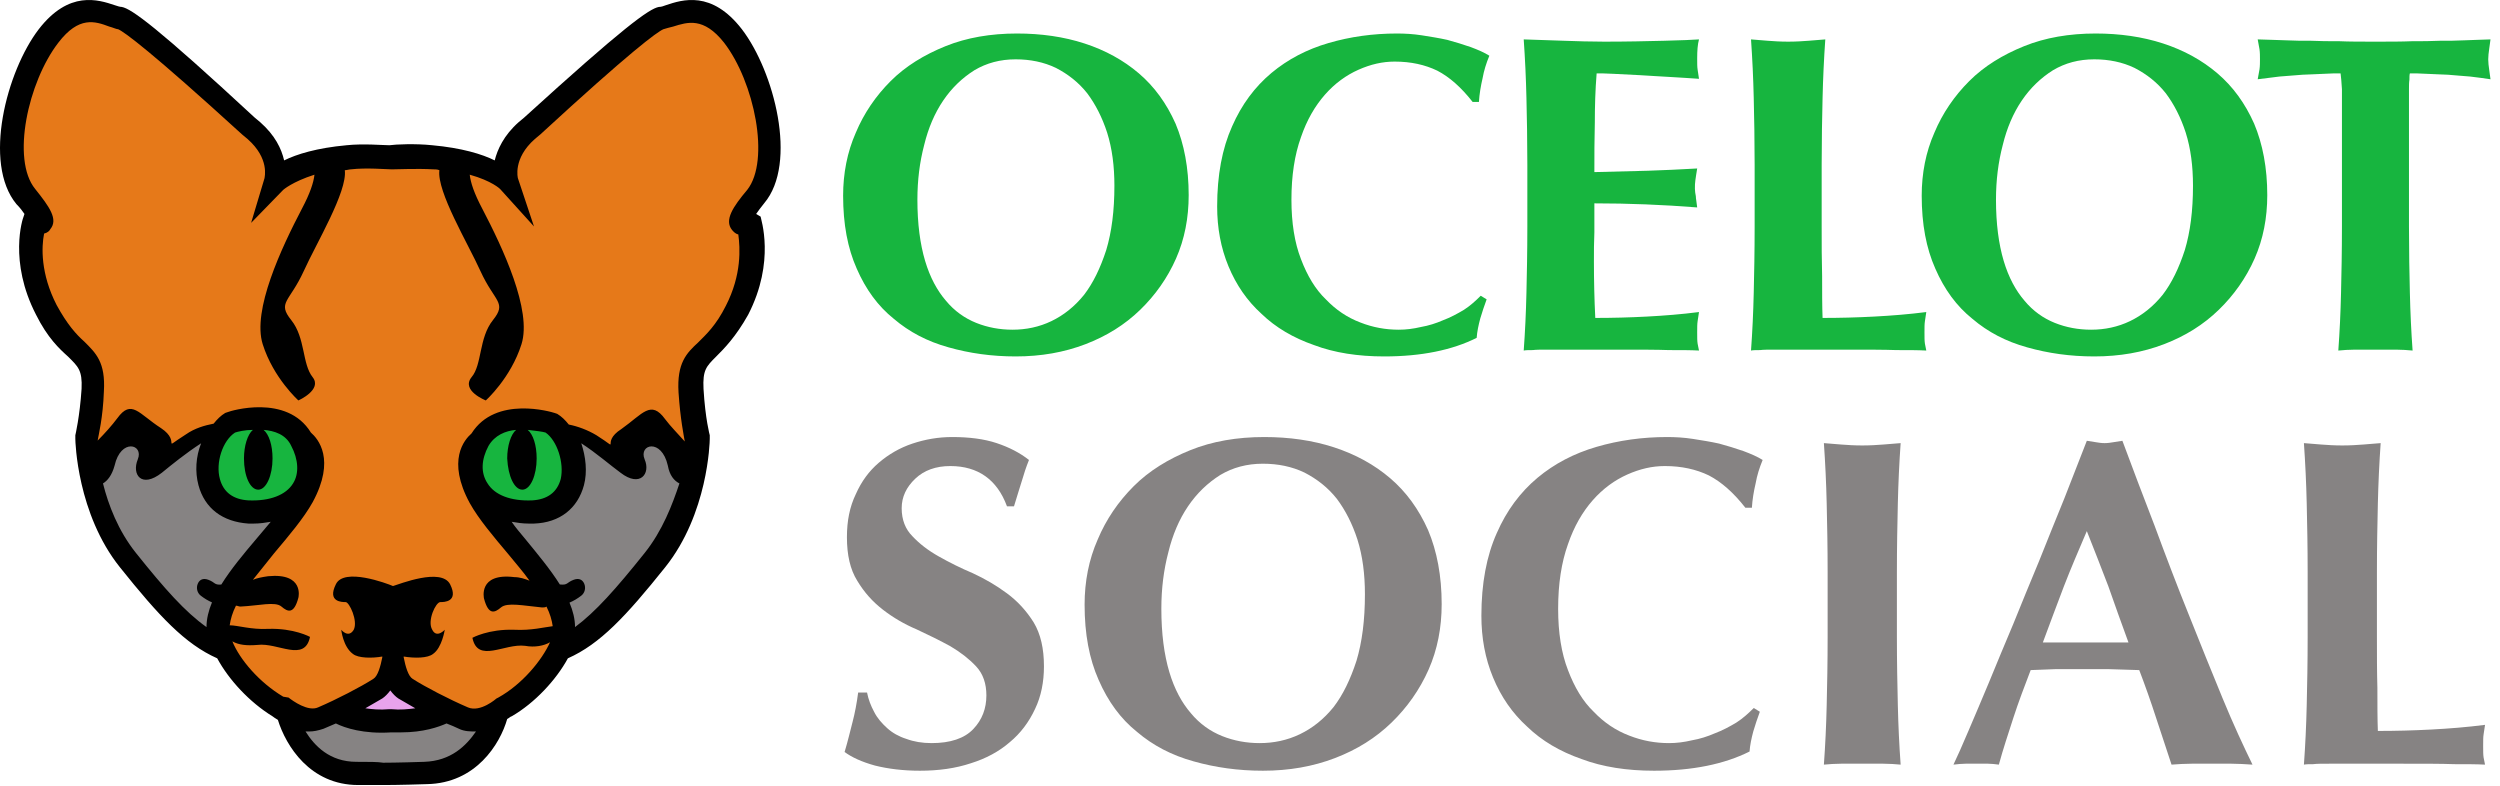
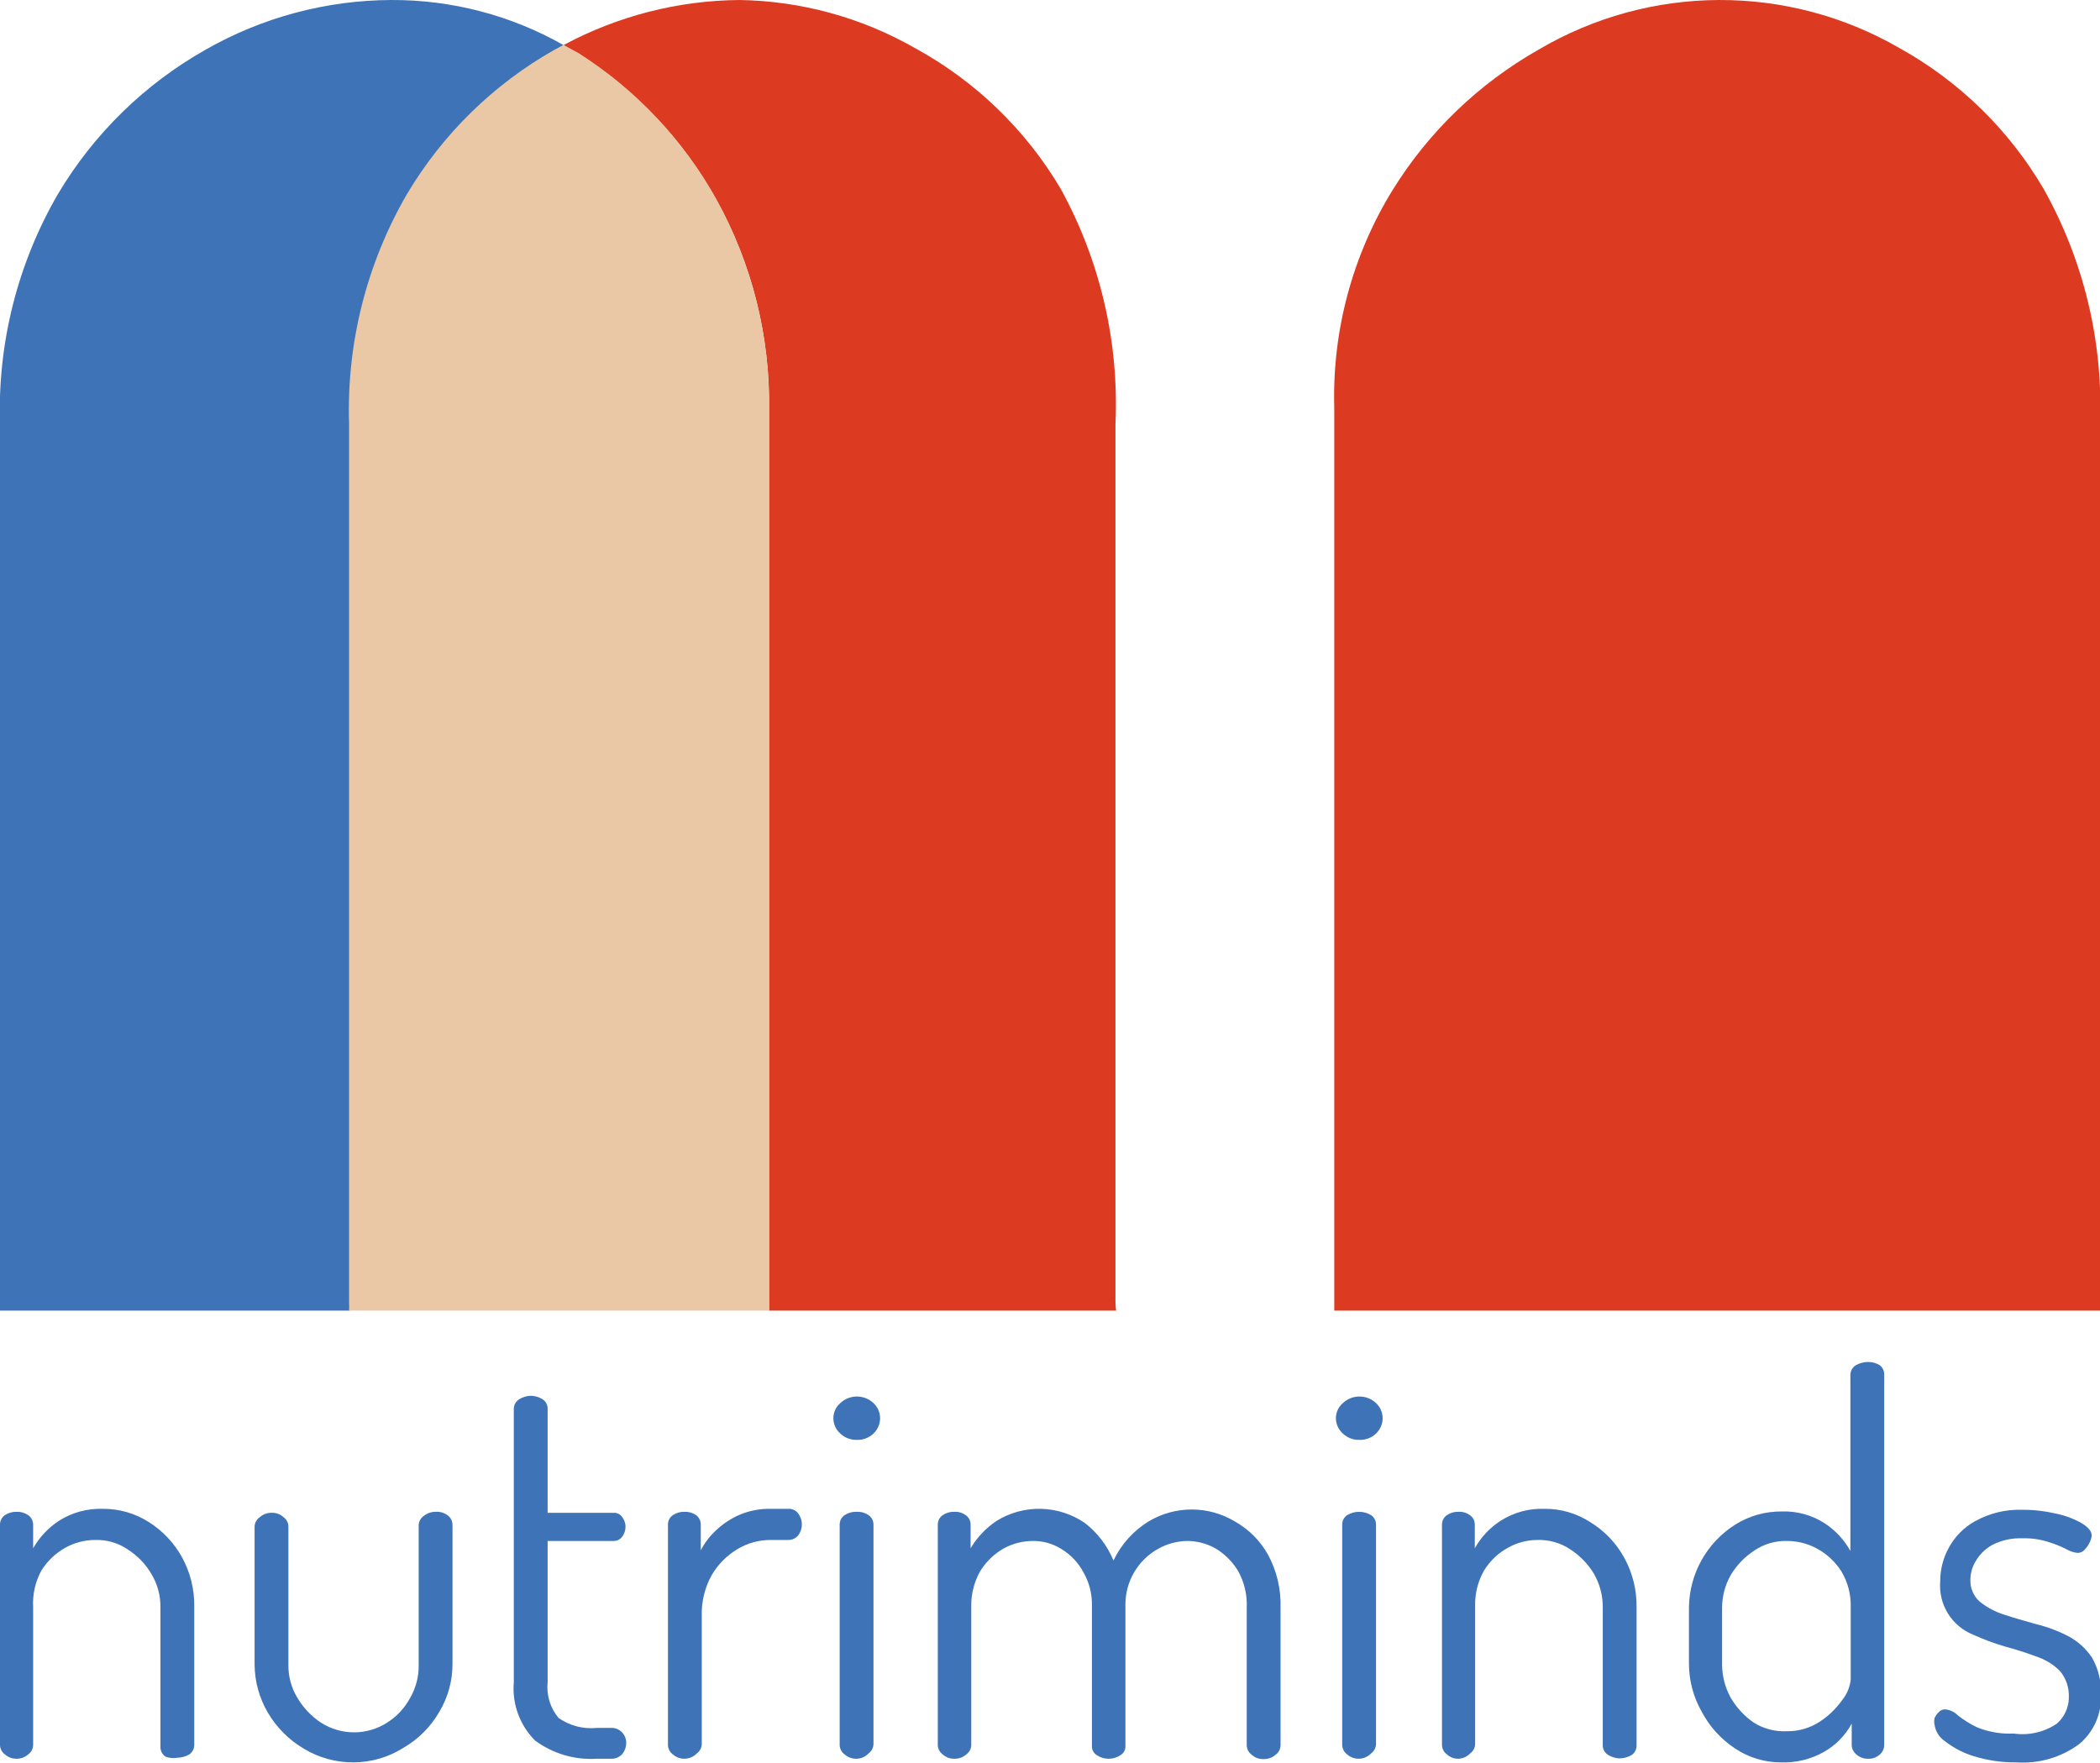
- <svg xmlns="http://www.w3.org/2000/svg" width="100%" height="100%" viewBox="0 0 828 260" version="1.1" xml:space="preserve" style="fill-rule:evenodd;clip-rule:evenodd;stroke-linejoin:round;stroke-miterlimit:2;">
-   <g transform="matrix(2.95533,0,0,2.95533,-18.4944,-17.8011)">
-     <path d="M50.078,80.683C50.078,83.106 55.132,85.274 56.169,85.541C57.205,85.809 56.888,86.99 59.656,86.414C62.423,85.837 65.412,83.181 68.261,79.517C71.11,75.853 69.025,73.224 66.9,70.435C64.775,67.646 60.169,64.412 59.656,58.155C59.252,53.234 63.3,53.047 64.996,52.876C66.693,52.705 69.497,54.85 70.654,54.602C71.76,54.366 76.418,58.834 76.929,57.234C76.642,55.298 77.838,54.264 79.448,54.2C81.057,54.136 81.623,56.773 82.356,58.155C83.259,59.861 83.998,58.66 84.146,57.229C84.538,53.415 83.26,49.493 83.911,46.972C84.277,45.555 85.282,45.386 86.792,43.731C90.77,39.372 90.818,32.915 89.923,29.827C90.954,28.574 92.317,28.571 92.521,21.538C92.726,14.505 87.451,8.531 86.038,7.721C84.624,6.91 80.605,7.633 79.555,8.51C78.506,9.387 66.486,19.391 64.996,21.1C63.507,22.81 62.752,23.616 63.556,27.206C60.728,24.559 56.073,22.692 50.078,23.64C44.083,22.692 39.427,24.559 36.6,27.206C37.403,23.616 36.649,22.81 35.159,21.1C33.669,19.391 21.65,9.387 20.6,8.51C19.551,7.633 15.532,6.91 14.118,7.721C12.704,8.531 7.43,14.505 7.634,21.538C7.838,28.571 9.201,28.574 10.233,29.827C9.337,32.915 9.385,39.372 13.363,43.731C14.874,45.386 15.878,45.555 16.245,46.972C16.896,49.493 15.617,53.415 16.01,57.229C16.157,58.66 16.896,59.861 17.8,58.155C18.532,56.773 19.099,54.136 20.708,54.2C22.317,54.264 23.514,55.298 23.227,57.234C23.737,58.834 28.396,54.366 29.502,54.602C30.659,54.85 33.462,52.705 35.159,52.876C36.856,53.047 40.904,53.234 40.5,58.155C39.987,64.412 35.381,67.646 33.256,70.435C31.13,73.224 29.046,75.853 31.894,79.517C34.743,83.181 37.732,85.837 40.5,86.414C43.268,86.99 42.951,85.809 43.987,85.541C45.023,85.274 50.078,83.106 50.078,80.683C50.078,78.259 50.078,78.259 50.078,80.683Z" style="fill:rgb(230,121,25);" />
-     <path d="M50,86.57C52.004,86.57 56.013,85.541 56.013,85.541C57.049,85.809 56.732,86.99 59.5,86.414C59.5,86.414 60.917,86.187 61.043,87.1C61.17,88.013 60.255,90.034 57.757,91.5C55.258,92.966 52.642,92.872 50,92.901C47.358,92.872 44.742,92.966 42.243,91.5C39.745,90.034 38.83,88.013 38.957,87.1C39.083,86.187 40.5,86.414 40.5,86.414C43.268,86.99 42.951,85.809 43.987,85.541C43.987,85.541 47.996,86.57 50,86.57Z" style="fill:rgb(134,131,131);" />
-     <path d="M43.987,85.541C45.023,85.274 50.078,83.106 50.078,80.683C50.078,78.259 50.078,78.259 50.078,80.683C50.078,83.106 55.132,85.274 56.169,85.541" style="fill:rgb(214,183,14);" />
-     <g transform="matrix(-1,0,0,1,100.127,0)">
-       <path d="M68.261,79.517C71.11,75.853 69.025,73.224 66.9,70.435C64.775,67.646 60.169,64.412 59.656,58.155C59.252,53.234 63.3,53.047 64.996,52.876C66.693,52.705 69.497,54.85 70.654,54.602C71.76,54.366 76.418,58.834 76.929,57.234C76.642,55.298 77.838,54.264 79.448,54.2C81.057,54.136 81.653,56.677 82.356,58.155C84.324,62.293 81.847,65.747 79.773,68.892C77.424,72.452 68.261,79.517 68.261,79.517Z" style="fill:rgb(134,131,131);" />
-     </g>
-     <path d="M68.261,79.517C71.11,75.853 69.025,73.224 66.9,70.435C64.775,67.646 60.169,64.412 59.656,58.155C59.252,53.234 63.3,53.047 64.996,52.876C66.693,52.705 69.497,54.85 70.654,54.602C71.76,54.366 76.418,58.834 76.929,57.234C76.642,55.298 77.838,54.264 79.448,54.2C81.057,54.136 81.653,56.677 82.356,58.155C84.324,62.293 81.847,65.747 79.773,68.892C77.424,72.452 68.261,79.517 68.261,79.517Z" style="fill:rgb(134,131,131);" />
-     <path d="M43.987,85.541C45.023,85.274 50.078,83.106 50.078,80.683C50.078,78.259 50.078,78.259 50.078,80.683C50.078,83.106 55.132,85.274 56.169,85.541C56.169,85.541 52.03,86.57 50,86.57C47.996,86.57 43.987,85.541 43.987,85.541Z" style="fill:rgb(232,163,236);" />
-     <g>
-       <g transform="matrix(-1,0,0,1,100.127,0)">
-         <path d="M60.195,60.954C59.927,60.092 59.738,59.163 59.656,58.155C59.252,53.234 63.3,53.047 64.996,52.876C66.693,52.705 69.497,54.85 70.654,54.602C70.654,54.602 69.967,56.613 70.404,58.155C70.842,59.696 70.041,63.351 65.402,63.351C60.762,63.351 60.195,60.954 60.195,60.954Z" style="fill:rgb(23,181,63);" />
-       </g>
-       <path d="M60.195,60.954C59.927,60.092 59.738,59.163 59.656,58.155C59.252,53.234 63.3,53.047 64.996,52.876C66.693,52.705 69.497,54.85 70.654,54.602C70.654,54.602 69.967,56.613 70.404,58.155C70.842,59.696 70.041,63.351 65.402,63.351C60.762,63.351 60.195,60.954 60.195,60.954Z" style="fill:rgb(23,181,63);" />
-     </g>
-   </g>
-   <g transform="matrix(2.95533,0,0,2.95533,-92.3776,-41.0148)">
-     <path d="M114.4,17.155C111,12.755 107.7,13.855 105.9,14.455C105.6,14.555 105.4,14.655 105.1,14.655C104,14.855 101.1,16.955 90,27.055L89.4,27.555C87.7,29.055 87,30.655 86.7,31.855C85.3,31.155 83,30.455 79.7,30.155C77.8,29.955 75.6,30.055 74.9,30.155C74.2,30.155 72,29.955 70.1,30.155C66.8,30.455 64.5,31.155 63.1,31.855C62.8,30.555 62.1,29.055 60.4,27.555L59.8,27.055C48.9,16.955 46,14.855 44.9,14.655C44.7,14.655 44.4,14.555 44.1,14.455C42.3,13.855 39,12.755 35.6,17.155C32,21.855 29.3,32.155 33.1,36.755C33.5,37.155 33.8,37.555 34,37.855L33.9,38.155C33.8,38.355 32.2,43.155 35.3,49.155C36.6,51.755 37.9,52.955 38.9,53.855C40,54.955 40.5,55.355 40.4,57.455C40.2,60.555 39.7,62.655 39.7,62.655L39.7,63.055C39.7,63.355 39.9,71.455 44.7,77.455C49.1,82.955 52,86.055 55.6,87.655C56.9,90.055 59.2,92.555 61.8,94.155C61.9,94.255 62.1,94.355 62.4,94.555C63.3,97.455 66,101.855 71.4,101.855L74.4,101.855C74.4,101.855 76.1,101.855 79.1,101.755C84.6,101.655 87.3,97.255 88.1,94.455C88.3,94.355 88.5,94.155 88.6,94.155C91.2,92.655 93.6,90.055 94.9,87.655C98.5,86.055 101.4,82.955 105.8,77.455C110.6,71.455 110.8,63.455 110.8,63.055L110.8,62.655C110.8,62.655 110.3,60.855 110.1,57.455C110,55.355 110.4,54.955 111.5,53.855C112.4,52.955 113.7,51.655 115.1,49.155C118.2,43.155 116.5,38.355 116.5,38.155L116,37.855C116.2,37.555 116.5,37.155 116.9,36.655C120.7,32.155 118,21.855 114.4,17.155ZM78.8,99.255C75.9,99.355 74.2,99.355 74.2,99.355C73.6,99.255 72.6,99.255 71.2,99.255C68.2,99.255 66.5,97.455 65.5,95.855L65.9,95.855C66.4,95.855 66.9,95.755 67.5,95.555C68,95.355 68.4,95.155 68.9,94.955C69.9,95.455 72,96.155 75.1,95.955L76.2,95.955C78.7,95.955 80.4,95.355 81.3,94.955C81.8,95.155 82.3,95.355 82.7,95.555C83.3,95.855 84,95.855 84.6,95.855C83.5,97.455 81.8,99.155 78.8,99.255ZM75,91.255C75.3,91.655 75.6,91.955 75.9,92.155C76.4,92.455 77.1,92.855 77.8,93.255C77,93.355 76.1,93.455 75.1,93.355L74.9,93.355C73.8,93.455 72.9,93.355 72.2,93.255C72.9,92.855 73.6,92.455 74.1,92.155C74.4,91.955 74.7,91.655 75,91.255ZM115,35.155C113.4,37.055 112.4,38.555 113.3,39.655C113.4,39.755 113.6,40.055 114,40.155C114.2,41.655 114.4,44.655 112.6,48.155C111.5,50.355 110.4,51.355 109.5,52.255C108.2,53.455 107.1,54.555 107.3,57.855C107.5,60.855 107.9,62.755 108,63.355C107.2,62.455 106.4,61.655 105.8,60.855C104.2,58.655 103.3,60.255 100.9,61.955C98.4,63.555 101.1,64.555 98.1,62.655C97.1,62.055 96,61.655 95,61.455C94.6,60.955 94.2,60.555 93.7,60.255L93.4,60.155C93.1,60.055 86.8,58.155 84.1,62.455C83.3,63.155 81.3,65.455 83.9,70.255C84.9,72.055 86.6,74.055 88.2,75.955C89,76.955 89.9,77.955 90.6,78.955C90.1,78.755 89.5,78.555 88.9,78.555C84.8,78.055 85.5,80.955 85.5,80.955C86,82.855 86.7,82.555 87.4,81.955C88.1,81.355 89.9,81.755 92,81.955C92.2,81.955 92.4,81.955 92.5,81.855C92.9,82.655 93.1,83.355 93.2,84.055C92.3,84.155 90.8,84.555 88.9,84.455C86,84.355 84.2,85.355 84.2,85.355C84.8,88.255 87.8,85.955 90.1,86.255C91.2,86.455 92.2,86.255 92.9,85.855C92,87.855 89.8,90.555 87.1,92.055L86.9,92.155C86.9,92.155 85.1,93.755 83.7,93.155C81.6,92.255 78.9,90.855 77.5,89.955C77,89.655 76.7,88.555 76.5,87.555L76.5,87.455C77.7,87.655 79.2,87.655 79.8,87.155C80.8,86.455 81.1,84.455 81.1,84.455C81.1,84.455 80.2,85.455 79.7,84.455C79.1,83.455 80.1,81.355 80.6,81.355C81,81.355 82.7,81.355 81.7,79.355C80.7,77.455 76,79.355 75.3,79.555C74.6,79.255 69.8,77.455 68.9,79.355C67.9,81.355 69.6,81.355 70,81.355C70.4,81.355 71.4,83.455 70.9,84.455C70.3,85.455 69.5,84.455 69.5,84.455C69.5,84.455 69.7,86.355 70.8,87.155C71.4,87.655 73,87.655 74.1,87.455L74.1,87.555C73.9,88.555 73.6,89.655 73.1,89.955C71.7,90.855 69,92.255 66.9,93.155C65.8,93.655 64.1,92.455 63.6,92.055L63,91.955C60.3,90.355 58.1,87.755 57.3,85.755C58,86.155 58.9,86.255 60.1,86.155C62.4,85.855 65.4,88.155 66,85.255C66,85.255 64.2,84.255 61.3,84.355C59.4,84.455 57.9,83.955 57,83.955C57.1,83.255 57.3,82.555 57.7,81.755C57.9,81.755 58,81.855 58.2,81.855C60.3,81.755 62.1,81.255 62.8,81.855C63.5,82.455 64.2,82.755 64.7,80.855C64.7,80.855 65.4,78.055 61.3,78.455C60.6,78.555 60.1,78.655 59.6,78.855C60.4,77.855 61.2,76.855 62,75.855C63.6,73.955 65.3,71.955 66.3,70.155C68.9,65.355 66.9,63.055 66.1,62.355C63.4,57.955 57,59.955 56.8,60.055L56.5,60.155C56,60.455 55.6,60.855 55.2,61.355C54.2,61.555 53.1,61.855 52.1,62.555C49.1,64.455 51.7,63.455 49.3,61.855C46.8,60.255 46,58.555 44.4,60.755C43.8,61.555 43,62.455 42.2,63.255C42.3,62.655 42.8,60.655 42.9,57.755C43.1,54.455 42,53.455 40.7,52.155C39.8,51.355 38.8,50.255 37.6,48.055C35.8,44.555 35.9,41.555 36.2,40.055C36.6,39.955 36.8,39.755 36.9,39.555C37.8,38.455 36.8,37.055 35.2,35.055C32.5,31.755 34.4,23.055 37.8,18.655C40.1,15.655 41.9,16.255 43.5,16.855C43.9,16.955 44.3,17.155 44.5,17.155C45.2,17.455 48.2,19.655 58.4,28.955L59,29.455C61.5,31.655 60.9,33.755 60.9,33.855L59.4,38.855L63,35.155C63,35.155 64,34.255 66.5,33.455C66.4,34.355 66,35.555 65.1,37.255C62.8,41.655 59.5,48.655 60.7,52.455C61.9,56.255 64.7,58.755 64.7,58.755C64.7,58.755 67.4,57.555 66.3,56.155C65.1,54.655 65.5,51.755 63.9,49.755C62.3,47.755 63.7,47.755 65.3,44.255C66.7,41.155 70.2,35.355 69.9,32.955C70.1,32.955 70.4,32.855 70.6,32.855C72.3,32.655 74.6,32.855 75.1,32.855L75.3,32.855C75.8,32.855 78,32.755 79.8,32.855C80,32.855 80.3,32.855 80.5,32.955C80.2,35.355 83.7,41.155 85.1,44.255C86.7,47.755 88.1,47.755 86.5,49.755C84.9,51.755 85.3,54.755 84.1,56.155C82.9,57.655 85.7,58.755 85.7,58.755C85.7,58.755 88.5,56.255 89.7,52.455C90.9,48.655 87.6,41.655 85.3,37.255C84.4,35.555 84,34.355 83.9,33.455C86.4,34.155 87.3,35.055 87.3,35.055L91.1,39.255L89.3,33.855C89.3,33.855 88.7,31.655 91.2,29.455L91.8,28.955C101.9,19.655 104.9,17.455 105.6,17.155C105.9,17.055 106.3,16.955 106.7,16.855C108.3,16.355 110.1,15.755 112.4,18.655C115.8,23.055 117.6,31.855 115,35.155ZM56.06,79.387C55.244,79.454 55.398,79.149 54.605,78.853C54.046,78.644 53.628,78.813 53.425,79.29C53.232,79.741 53.334,80.31 53.76,80.637C54.172,80.954 54.58,81.199 55.014,81.387C54.626,82.321 54.4,83.246 54.4,84.155C52,82.455 49.7,79.855 46.5,75.855C44.5,73.355 43.4,70.455 42.8,68.055C43.3,67.755 43.8,67.155 44.1,66.055C44.8,62.955 47.4,63.655 46.7,65.355C46,67.055 47.1,68.655 49.4,66.855C50.5,65.955 52.1,64.655 53.8,63.555C53.2,65.055 53.1,66.755 53.5,68.255C54.2,70.855 56.2,72.355 59.1,72.555L59.7,72.555C60.4,72.555 61,72.455 61.6,72.355C61.1,72.955 60.6,73.555 60,74.255C58.559,75.953 57.119,77.677 56.06,79.387ZM95.08,81.413C95.537,81.222 95.964,80.969 96.396,80.637C96.822,80.31 96.923,79.741 96.731,79.29C96.527,78.813 96.11,78.644 95.55,78.853C94.727,79.161 94.925,79.477 93.998,79.378C92.926,77.671 91.487,75.95 90.1,74.255C89.6,73.655 89,72.955 88.6,72.355C89.2,72.455 89.8,72.555 90.5,72.555L91.1,72.555C94,72.455 96,70.855 96.7,68.255C97.1,66.755 96.9,65.055 96.4,63.555C98.1,64.655 99.7,66.055 100.8,66.855C103,68.555 104.2,66.955 103.5,65.355C102.8,63.655 105.4,62.955 106.1,66.055C106.3,67.155 106.8,67.755 107.4,68.055C106.6,70.455 105.5,73.355 103.5,75.855C100.3,79.855 98,82.455 95.7,84.155C95.7,83.254 95.47,82.338 95.08,81.413ZM89.8,68.755C90.7,68.755 91.4,67.155 91.4,65.255C91.4,63.755 91,62.555 90.4,62.055C91.3,62.155 92.1,62.255 92.4,62.355C93.7,63.255 94.5,65.755 94.1,67.555C93.7,69.055 92.6,69.855 90.9,69.955C88.5,70.055 86.7,69.355 85.9,68.055C85.1,66.855 85.2,65.355 86,63.855C86.7,62.655 87.9,62.155 89.1,62.055C88.5,62.555 88.1,63.855 88.1,65.255C88.2,67.255 88.9,68.755 89.8,68.755ZM60.2,68.755C61.1,68.755 61.8,67.155 61.8,65.255C61.8,63.755 61.4,62.555 60.8,62.055C62,62.155 63.3,62.555 63.9,63.855C64.7,65.355 64.8,66.955 64.1,68.055C63.3,69.355 61.5,70.055 59.1,69.955C57.4,69.855 56.3,69.055 55.9,67.555C55.4,65.755 56.2,63.255 57.6,62.355C57.9,62.255 58.7,62.055 59.6,62.055C59,62.555 58.6,63.855 58.6,65.255C58.6,67.255 59.3,68.755 60.2,68.755Z" style="fill-rule:nonzero;" />
-   </g>
-   <g transform="matrix(2.02739,-9.13054e-18,-3.88347e-18,2.06058,125.785,-110.531)">
-     <g transform="matrix(76.453,0,0,75.2214,73.1023,176.391)">
-       <path d="M0.384,-0.55C0.363,-0.607 0.322,-0.636 0.263,-0.636C0.232,-0.636 0.207,-0.627 0.188,-0.609C0.169,-0.591 0.159,-0.57 0.159,-0.546C0.159,-0.521 0.167,-0.501 0.182,-0.486C0.197,-0.47 0.215,-0.456 0.238,-0.443C0.261,-0.43 0.285,-0.418 0.311,-0.407C0.337,-0.395 0.361,-0.381 0.384,-0.364C0.407,-0.347 0.426,-0.326 0.441,-0.302C0.456,-0.277 0.463,-0.246 0.463,-0.208C0.463,-0.175 0.457,-0.144 0.444,-0.117C0.431,-0.089 0.413,-0.065 0.39,-0.046C0.367,-0.026 0.339,-0.011 0.307,-0.001C0.274,0.01 0.238,0.015 0.198,0.015C0.162,0.015 0.13,0.011 0.102,0.004C0.073,-0.004 0.052,-0.014 0.037,-0.025C0.044,-0.048 0.049,-0.07 0.054,-0.089C0.059,-0.108 0.063,-0.129 0.066,-0.152L0.085,-0.152C0.088,-0.137 0.093,-0.124 0.1,-0.111C0.107,-0.097 0.117,-0.086 0.128,-0.076C0.139,-0.066 0.153,-0.058 0.169,-0.053C0.185,-0.047 0.203,-0.044 0.223,-0.044C0.263,-0.044 0.293,-0.054 0.312,-0.074C0.331,-0.094 0.34,-0.118 0.34,-0.146C0.34,-0.171 0.333,-0.192 0.318,-0.208C0.303,-0.224 0.285,-0.238 0.263,-0.251C0.241,-0.263 0.217,-0.275 0.191,-0.287C0.165,-0.298 0.141,-0.312 0.119,-0.329C0.097,-0.346 0.079,-0.366 0.064,-0.391C0.049,-0.415 0.042,-0.446 0.042,-0.484C0.042,-0.519 0.048,-0.549 0.061,-0.576C0.073,-0.603 0.089,-0.625 0.11,-0.643C0.131,-0.661 0.155,-0.675 0.182,-0.684C0.209,-0.693 0.237,-0.698 0.267,-0.698C0.303,-0.698 0.335,-0.694 0.362,-0.685C0.389,-0.676 0.412,-0.664 0.431,-0.649C0.425,-0.634 0.42,-0.619 0.416,-0.605C0.411,-0.59 0.406,-0.572 0.399,-0.55L0.384,-0.55Z" style="fill:rgb(134,131,131);fill-rule:nonzero;" />
-     </g>
-     <g transform="matrix(76.453,0,0,75.2214,112.464,176.391)">
-       <path d="M0.634,-0.362C0.634,-0.405 0.629,-0.444 0.618,-0.479C0.607,-0.513 0.592,-0.542 0.574,-0.566C0.555,-0.59 0.532,-0.608 0.505,-0.622C0.478,-0.635 0.448,-0.641 0.416,-0.641C0.382,-0.641 0.352,-0.633 0.325,-0.617C0.298,-0.6 0.275,-0.578 0.256,-0.55C0.237,-0.522 0.223,-0.489 0.214,-0.452C0.204,-0.414 0.199,-0.374 0.199,-0.331C0.199,-0.278 0.205,-0.233 0.216,-0.196C0.227,-0.159 0.243,-0.13 0.262,-0.108C0.281,-0.085 0.304,-0.069 0.329,-0.059C0.354,-0.049 0.381,-0.044 0.409,-0.044C0.439,-0.044 0.468,-0.05 0.495,-0.063C0.522,-0.076 0.546,-0.095 0.567,-0.121C0.587,-0.147 0.603,-0.18 0.616,-0.22C0.628,-0.26 0.634,-0.307 0.634,-0.362ZM0.035,-0.34C0.035,-0.389 0.044,-0.436 0.063,-0.479C0.081,-0.522 0.107,-0.56 0.14,-0.593C0.173,-0.626 0.214,-0.651 0.261,-0.67C0.308,-0.689 0.361,-0.698 0.419,-0.698C0.472,-0.698 0.522,-0.691 0.568,-0.676C0.614,-0.661 0.654,-0.639 0.688,-0.61C0.722,-0.581 0.749,-0.544 0.769,-0.499C0.788,-0.454 0.798,-0.401 0.798,-0.341C0.798,-0.291 0.789,-0.244 0.77,-0.201C0.751,-0.158 0.724,-0.12 0.691,-0.088C0.657,-0.055 0.617,-0.03 0.57,-0.012C0.523,0.006 0.472,0.015 0.416,0.015C0.363,0.015 0.314,0.008 0.268,-0.005C0.221,-0.018 0.181,-0.039 0.147,-0.068C0.112,-0.096 0.085,-0.133 0.065,-0.179C0.045,-0.224 0.035,-0.277 0.035,-0.34Z" style="fill:rgb(134,131,131);fill-rule:nonzero;" />
-     </g>
-     <g transform="matrix(76.453,0,0,75.2214,177.285,176.391)">
-       <path d="M0.63,-0.111C0.625,-0.097 0.62,-0.083 0.616,-0.069C0.612,-0.054 0.609,-0.04 0.608,-0.026C0.554,0.001 0.486,0.015 0.404,0.015C0.346,0.015 0.294,0.007 0.249,-0.01C0.203,-0.026 0.164,-0.049 0.133,-0.079C0.101,-0.108 0.077,-0.143 0.06,-0.184C0.043,-0.225 0.035,-0.269 0.035,-0.316C0.035,-0.385 0.046,-0.444 0.068,-0.493C0.089,-0.541 0.118,-0.58 0.155,-0.611C0.191,-0.641 0.233,-0.663 0.281,-0.677C0.329,-0.691 0.379,-0.698 0.432,-0.698C0.449,-0.698 0.468,-0.697 0.487,-0.694C0.506,-0.691 0.525,-0.688 0.543,-0.684C0.561,-0.679 0.578,-0.674 0.595,-0.668C0.611,-0.662 0.625,-0.656 0.636,-0.649C0.629,-0.632 0.624,-0.616 0.621,-0.599C0.617,-0.582 0.614,-0.564 0.613,-0.547L0.599,-0.547C0.574,-0.579 0.548,-0.602 0.521,-0.616C0.494,-0.629 0.463,-0.636 0.427,-0.636C0.4,-0.636 0.374,-0.63 0.347,-0.618C0.32,-0.606 0.295,-0.588 0.273,-0.563C0.251,-0.538 0.233,-0.507 0.22,-0.469C0.206,-0.43 0.199,-0.384 0.199,-0.331C0.199,-0.28 0.206,-0.236 0.22,-0.2C0.234,-0.163 0.252,-0.133 0.275,-0.111C0.297,-0.088 0.322,-0.071 0.351,-0.06C0.379,-0.049 0.407,-0.044 0.436,-0.044C0.452,-0.044 0.468,-0.046 0.485,-0.05C0.502,-0.053 0.518,-0.058 0.534,-0.065C0.55,-0.071 0.565,-0.079 0.58,-0.088C0.594,-0.097 0.606,-0.108 0.617,-0.119L0.63,-0.111Z" style="fill:rgb(134,131,131);fill-rule:nonzero;" />
-     </g>
-     <g transform="matrix(76.453,0,0,75.2214,229.414,176.391)">
-       <path d="M0.093,-0.408C0.093,-0.463 0.092,-0.513 0.091,-0.556C0.09,-0.599 0.088,-0.642 0.085,-0.685C0.096,-0.684 0.109,-0.683 0.122,-0.682C0.135,-0.681 0.15,-0.68 0.167,-0.68C0.184,-0.68 0.199,-0.681 0.212,-0.682C0.225,-0.683 0.238,-0.684 0.249,-0.685C0.246,-0.642 0.244,-0.599 0.243,-0.556C0.242,-0.513 0.241,-0.463 0.241,-0.408L0.241,-0.272C0.241,-0.217 0.242,-0.167 0.243,-0.125C0.244,-0.082 0.246,-0.039 0.249,0.002C0.238,0.001 0.225,-0 0.212,-0L0.122,-0C0.109,-0 0.096,0.001 0.085,0.002C0.088,-0.039 0.09,-0.082 0.091,-0.125C0.092,-0.167 0.093,-0.217 0.093,-0.272L0.093,-0.408Z" style="fill:rgb(134,131,131);fill-rule:nonzero;" />
-     </g>
-     <g transform="matrix(76.453,0,0,75.2214,256.008,176.391)">
-       <path d="M0.299,-0.497C0.282,-0.457 0.265,-0.418 0.25,-0.379C0.235,-0.339 0.22,-0.3 0.205,-0.259L0.388,-0.259C0.373,-0.3 0.359,-0.339 0.345,-0.379C0.33,-0.418 0.315,-0.457 0.299,-0.497ZM0.653,0.002C0.637,0.001 0.622,-0 0.608,-0L0.523,-0C0.508,-0 0.494,0.001 0.48,0.002C0.469,-0.031 0.458,-0.064 0.447,-0.098C0.436,-0.132 0.424,-0.166 0.411,-0.2C0.39,-0.201 0.368,-0.201 0.347,-0.202C0.326,-0.202 0.304,-0.202 0.283,-0.202C0.266,-0.202 0.248,-0.202 0.231,-0.202C0.214,-0.201 0.196,-0.201 0.179,-0.2C0.166,-0.166 0.153,-0.132 0.142,-0.098C0.131,-0.064 0.12,-0.031 0.111,0.002C0.103,0.001 0.095,-0 0.088,-0L0.04,-0C0.032,-0 0.023,0.001 0.014,0.002C0.022,-0.015 0.033,-0.039 0.046,-0.07C0.059,-0.101 0.074,-0.135 0.09,-0.174C0.106,-0.213 0.123,-0.254 0.142,-0.299C0.16,-0.343 0.178,-0.388 0.197,-0.433C0.215,-0.478 0.233,-0.523 0.251,-0.567C0.268,-0.611 0.284,-0.652 0.299,-0.69C0.306,-0.689 0.312,-0.688 0.318,-0.687C0.324,-0.686 0.33,-0.685 0.337,-0.685C0.344,-0.685 0.35,-0.686 0.356,-0.687C0.362,-0.688 0.368,-0.689 0.375,-0.69C0.396,-0.633 0.419,-0.573 0.444,-0.508C0.468,-0.443 0.492,-0.38 0.517,-0.318C0.542,-0.255 0.566,-0.196 0.589,-0.14C0.612,-0.084 0.634,-0.037 0.653,0.002Z" style="fill:rgb(134,131,131);fill-rule:nonzero;" />
-     </g>
-     <g transform="matrix(76.453,0,0,75.2214,308.138,176.391)">
-       <path d="M0.089,-0.408C0.089,-0.463 0.088,-0.513 0.087,-0.556C0.086,-0.599 0.084,-0.642 0.081,-0.685C0.092,-0.684 0.105,-0.683 0.118,-0.682C0.131,-0.681 0.146,-0.68 0.163,-0.68C0.18,-0.68 0.195,-0.681 0.208,-0.682C0.221,-0.683 0.234,-0.684 0.245,-0.685C0.242,-0.642 0.24,-0.599 0.239,-0.556C0.238,-0.513 0.237,-0.463 0.237,-0.408L0.237,-0.272C0.237,-0.234 0.237,-0.197 0.238,-0.162C0.238,-0.127 0.238,-0.096 0.239,-0.07C0.277,-0.07 0.315,-0.071 0.353,-0.073C0.391,-0.075 0.429,-0.078 0.468,-0.083C0.467,-0.076 0.466,-0.069 0.465,-0.063C0.464,-0.057 0.464,-0.049 0.464,-0.038C0.464,-0.027 0.464,-0.019 0.465,-0.013C0.466,-0.007 0.467,-0.002 0.468,0.002C0.45,0.001 0.428,0.001 0.402,0.001C0.375,0 0.339,-0 0.293,-0L0.135,-0C0.12,-0 0.108,0 0.101,0.001C0.093,0.001 0.086,0.001 0.081,0.002C0.084,-0.039 0.086,-0.082 0.087,-0.125C0.088,-0.167 0.089,-0.217 0.089,-0.272L0.089,-0.408Z" style="fill:rgb(134,131,131);fill-rule:nonzero;" />
-     </g>
-   </g>
-   <g transform="matrix(2.02739,-8.33676e-18,-3.88347e-18,1.88144,125.785,-222.444)">
-     <g transform="matrix(73.9867,0,0,79.726,73.1023,179.779)">
-       <path d="M0.634,-0.362C0.634,-0.405 0.629,-0.444 0.618,-0.479C0.607,-0.513 0.592,-0.542 0.574,-0.566C0.555,-0.59 0.532,-0.608 0.505,-0.622C0.478,-0.635 0.448,-0.641 0.416,-0.641C0.382,-0.641 0.352,-0.633 0.325,-0.617C0.298,-0.6 0.275,-0.578 0.256,-0.55C0.237,-0.522 0.223,-0.489 0.214,-0.452C0.204,-0.414 0.199,-0.374 0.199,-0.331C0.199,-0.278 0.205,-0.233 0.216,-0.196C0.227,-0.159 0.243,-0.13 0.262,-0.108C0.281,-0.085 0.304,-0.069 0.329,-0.059C0.354,-0.049 0.381,-0.044 0.409,-0.044C0.439,-0.044 0.468,-0.05 0.495,-0.063C0.522,-0.076 0.546,-0.095 0.567,-0.121C0.587,-0.147 0.603,-0.18 0.616,-0.22C0.628,-0.26 0.634,-0.307 0.634,-0.362ZM0.035,-0.34C0.035,-0.389 0.044,-0.436 0.063,-0.479C0.081,-0.522 0.107,-0.56 0.14,-0.593C0.173,-0.626 0.214,-0.651 0.261,-0.67C0.308,-0.689 0.361,-0.698 0.419,-0.698C0.472,-0.698 0.522,-0.691 0.568,-0.676C0.614,-0.661 0.654,-0.639 0.688,-0.61C0.722,-0.581 0.749,-0.544 0.769,-0.499C0.788,-0.454 0.798,-0.401 0.798,-0.341C0.798,-0.291 0.789,-0.244 0.77,-0.201C0.751,-0.158 0.724,-0.12 0.691,-0.088C0.657,-0.055 0.617,-0.03 0.57,-0.012C0.523,0.006 0.472,0.015 0.416,0.015C0.363,0.015 0.314,0.008 0.268,-0.005C0.221,-0.018 0.181,-0.039 0.147,-0.068C0.112,-0.096 0.085,-0.133 0.065,-0.179C0.045,-0.224 0.035,-0.277 0.035,-0.34Z" style="fill:rgb(23,181,63);fill-rule:nonzero;" />
-     </g>
-     <g transform="matrix(73.9867,0,0,79.726,134.206,179.779)">
-       <path d="M0.63,-0.111C0.625,-0.097 0.62,-0.083 0.616,-0.069C0.612,-0.054 0.609,-0.04 0.608,-0.026C0.554,0.001 0.486,0.015 0.404,0.015C0.346,0.015 0.294,0.007 0.249,-0.01C0.203,-0.026 0.164,-0.049 0.133,-0.079C0.101,-0.108 0.077,-0.143 0.06,-0.184C0.043,-0.225 0.035,-0.269 0.035,-0.316C0.035,-0.385 0.046,-0.444 0.068,-0.493C0.089,-0.541 0.118,-0.58 0.155,-0.611C0.191,-0.641 0.233,-0.663 0.281,-0.677C0.329,-0.691 0.379,-0.698 0.432,-0.698C0.449,-0.698 0.468,-0.697 0.487,-0.694C0.506,-0.691 0.525,-0.688 0.543,-0.684C0.561,-0.679 0.578,-0.674 0.595,-0.668C0.611,-0.662 0.625,-0.656 0.636,-0.649C0.629,-0.632 0.624,-0.616 0.621,-0.599C0.617,-0.582 0.614,-0.564 0.613,-0.547L0.599,-0.547C0.574,-0.579 0.548,-0.602 0.521,-0.616C0.494,-0.629 0.463,-0.636 0.427,-0.636C0.4,-0.636 0.374,-0.63 0.347,-0.618C0.32,-0.606 0.295,-0.588 0.273,-0.563C0.251,-0.538 0.233,-0.507 0.22,-0.469C0.206,-0.43 0.199,-0.384 0.199,-0.331C0.199,-0.28 0.206,-0.236 0.22,-0.2C0.234,-0.163 0.252,-0.133 0.275,-0.111C0.297,-0.088 0.322,-0.071 0.351,-0.06C0.379,-0.049 0.407,-0.044 0.436,-0.044C0.452,-0.044 0.468,-0.046 0.485,-0.05C0.502,-0.053 0.518,-0.058 0.534,-0.065C0.55,-0.071 0.565,-0.079 0.58,-0.088C0.594,-0.097 0.606,-0.108 0.617,-0.119L0.63,-0.111Z" style="fill:rgb(23,181,63);fill-rule:nonzero;" />
-     </g>
-     <g transform="matrix(73.9867,0,0,79.726,181.549,179.779)">
-       <path d="M0.08,-0.408C0.08,-0.463 0.079,-0.513 0.078,-0.556C0.077,-0.599 0.075,-0.642 0.072,-0.685C0.102,-0.684 0.132,-0.683 0.161,-0.682C0.19,-0.681 0.22,-0.68 0.25,-0.68C0.299,-0.68 0.343,-0.681 0.382,-0.682C0.42,-0.683 0.446,-0.684 0.459,-0.685C0.456,-0.674 0.455,-0.66 0.455,-0.643C0.455,-0.632 0.455,-0.624 0.456,-0.618C0.457,-0.612 0.458,-0.605 0.459,-0.598C0.44,-0.599 0.419,-0.601 0.396,-0.602C0.373,-0.603 0.35,-0.605 0.329,-0.606C0.307,-0.607 0.287,-0.608 0.27,-0.609C0.253,-0.61 0.24,-0.61 0.233,-0.61C0.23,-0.573 0.229,-0.537 0.229,-0.501C0.228,-0.465 0.228,-0.429 0.228,-0.392C0.271,-0.393 0.311,-0.394 0.346,-0.395C0.381,-0.396 0.417,-0.398 0.455,-0.4C0.453,-0.389 0.452,-0.38 0.451,-0.374C0.45,-0.368 0.45,-0.362 0.45,-0.355C0.45,-0.35 0.451,-0.344 0.452,-0.339C0.452,-0.333 0.454,-0.325 0.455,-0.314C0.379,-0.32 0.303,-0.323 0.228,-0.323C0.228,-0.302 0.228,-0.28 0.228,-0.259C0.227,-0.238 0.227,-0.216 0.227,-0.195C0.227,-0.152 0.228,-0.11 0.23,-0.07C0.268,-0.07 0.306,-0.071 0.344,-0.073C0.382,-0.075 0.42,-0.078 0.459,-0.083C0.458,-0.076 0.457,-0.069 0.456,-0.063C0.455,-0.057 0.455,-0.049 0.455,-0.038C0.455,-0.027 0.455,-0.019 0.456,-0.013C0.457,-0.007 0.458,-0.002 0.459,0.002C0.441,0.001 0.419,0.001 0.393,0.001C0.366,0 0.33,-0 0.284,-0L0.126,-0C0.111,-0 0.099,0 0.092,0.001C0.084,0.001 0.077,0.001 0.072,0.002C0.075,-0.039 0.077,-0.082 0.078,-0.125C0.079,-0.167 0.08,-0.217 0.08,-0.272L0.08,-0.408Z" style="fill:rgb(23,181,63);fill-rule:nonzero;" />
-     </g>
-     <g transform="matrix(73.9867,0,0,79.726,218.015,179.779)">
-       <path d="M0.089,-0.408C0.089,-0.463 0.088,-0.513 0.087,-0.556C0.086,-0.599 0.084,-0.642 0.081,-0.685C0.092,-0.684 0.105,-0.683 0.118,-0.682C0.131,-0.681 0.146,-0.68 0.163,-0.68C0.18,-0.68 0.195,-0.681 0.208,-0.682C0.221,-0.683 0.234,-0.684 0.245,-0.685C0.242,-0.642 0.24,-0.599 0.239,-0.556C0.238,-0.513 0.237,-0.463 0.237,-0.408L0.237,-0.272C0.237,-0.234 0.237,-0.197 0.238,-0.162C0.238,-0.127 0.238,-0.096 0.239,-0.07C0.277,-0.07 0.315,-0.071 0.353,-0.073C0.391,-0.075 0.429,-0.078 0.468,-0.083C0.467,-0.076 0.466,-0.069 0.465,-0.063C0.464,-0.057 0.464,-0.049 0.464,-0.038C0.464,-0.027 0.464,-0.019 0.465,-0.013C0.466,-0.007 0.467,-0.002 0.468,0.002C0.45,0.001 0.428,0.001 0.402,0.001C0.375,0 0.339,-0 0.293,-0L0.135,-0C0.12,-0 0.108,0 0.101,0.001C0.093,0.001 0.086,0.001 0.081,0.002C0.084,-0.039 0.086,-0.082 0.087,-0.125C0.088,-0.167 0.089,-0.217 0.089,-0.272L0.089,-0.408Z" style="fill:rgb(23,181,63);fill-rule:nonzero;" />
-     </g>
-     <g transform="matrix(73.9867,0,0,79.726,249.303,179.779)">
-       <path d="M0.634,-0.362C0.634,-0.405 0.629,-0.444 0.618,-0.479C0.607,-0.513 0.592,-0.542 0.574,-0.566C0.555,-0.59 0.532,-0.608 0.505,-0.622C0.478,-0.635 0.448,-0.641 0.416,-0.641C0.382,-0.641 0.352,-0.633 0.325,-0.617C0.298,-0.6 0.275,-0.578 0.256,-0.55C0.237,-0.522 0.223,-0.489 0.214,-0.452C0.204,-0.414 0.199,-0.374 0.199,-0.331C0.199,-0.278 0.205,-0.233 0.216,-0.196C0.227,-0.159 0.243,-0.13 0.262,-0.108C0.281,-0.085 0.304,-0.069 0.329,-0.059C0.354,-0.049 0.381,-0.044 0.409,-0.044C0.439,-0.044 0.468,-0.05 0.495,-0.063C0.522,-0.076 0.546,-0.095 0.567,-0.121C0.587,-0.147 0.603,-0.18 0.616,-0.22C0.628,-0.26 0.634,-0.307 0.634,-0.362ZM0.035,-0.34C0.035,-0.389 0.044,-0.436 0.063,-0.479C0.081,-0.522 0.107,-0.56 0.14,-0.593C0.173,-0.626 0.214,-0.651 0.261,-0.67C0.308,-0.689 0.361,-0.698 0.419,-0.698C0.472,-0.698 0.522,-0.691 0.568,-0.676C0.614,-0.661 0.654,-0.639 0.688,-0.61C0.722,-0.581 0.749,-0.544 0.769,-0.499C0.788,-0.454 0.798,-0.401 0.798,-0.341C0.798,-0.291 0.789,-0.244 0.77,-0.201C0.751,-0.158 0.724,-0.12 0.691,-0.088C0.657,-0.055 0.617,-0.03 0.57,-0.012C0.523,0.006 0.472,0.015 0.416,0.015C0.363,0.015 0.314,0.008 0.268,-0.005C0.221,-0.018 0.181,-0.039 0.147,-0.068C0.112,-0.096 0.085,-0.133 0.065,-0.179C0.045,-0.224 0.035,-0.277 0.035,-0.34Z" style="fill:rgb(23,181,63);fill-rule:nonzero;" />
-     </g>
-     <g transform="matrix(73.9867,0,0,79.726,305.228,179.779)">
-       <path d="M0.207,-0.522C0.207,-0.541 0.207,-0.559 0.207,-0.575C0.206,-0.591 0.205,-0.603 0.204,-0.61C0.194,-0.61 0.182,-0.61 0.167,-0.609C0.152,-0.608 0.137,-0.608 0.12,-0.607C0.103,-0.606 0.086,-0.604 0.069,-0.603C0.052,-0.601 0.036,-0.599 0.021,-0.597C0.022,-0.604 0.024,-0.612 0.025,-0.619C0.026,-0.626 0.026,-0.634 0.026,-0.641C0.026,-0.648 0.026,-0.656 0.025,-0.663C0.024,-0.67 0.022,-0.678 0.021,-0.685C0.044,-0.684 0.064,-0.684 0.083,-0.683C0.101,-0.682 0.12,-0.682 0.139,-0.682C0.158,-0.681 0.178,-0.681 0.201,-0.681C0.223,-0.68 0.25,-0.68 0.281,-0.68C0.312,-0.68 0.339,-0.68 0.362,-0.681C0.384,-0.681 0.404,-0.681 0.423,-0.682C0.442,-0.682 0.46,-0.682 0.478,-0.683C0.495,-0.684 0.514,-0.684 0.535,-0.685C0.534,-0.678 0.533,-0.67 0.532,-0.663C0.531,-0.656 0.53,-0.648 0.53,-0.641C0.53,-0.634 0.531,-0.626 0.532,-0.619C0.533,-0.612 0.534,-0.604 0.535,-0.597C0.522,-0.599 0.507,-0.601 0.49,-0.603C0.473,-0.604 0.457,-0.606 0.441,-0.607C0.424,-0.608 0.409,-0.608 0.394,-0.609C0.379,-0.61 0.367,-0.61 0.357,-0.61C0.356,-0.607 0.356,-0.602 0.356,-0.596C0.355,-0.59 0.355,-0.583 0.355,-0.575L0.355,-0.272C0.355,-0.217 0.356,-0.167 0.357,-0.125C0.358,-0.082 0.36,-0.039 0.363,0.002C0.352,0.001 0.339,-0 0.326,-0L0.236,-0C0.223,-0 0.21,0.001 0.199,0.002C0.202,-0.039 0.204,-0.082 0.205,-0.125C0.206,-0.167 0.207,-0.217 0.207,-0.272L0.207,-0.522Z" style="fill:rgb(23,181,63);fill-rule:nonzero;" />
-     </g>
-   </g>
+ <svg xmlns="http://www.w3.org/2000/svg" id="Layer_1" data-name="Layer 1" viewBox="0 0 63.35 53.17">
+   <defs>
+     <style>.cls-1{fill:#3e74b7;}.cls-2{fill:#dd3b21;}.cls-3{fill:#eac8a6;}</style>
+   </defs>
+   <path class="cls-1" d="M.5,53.06a.51.51,0,0,1-.35-.13A.36.36,0,0,1,0,52.65V46a.34.34,0,0,1,.15-.29.6.6,0,0,1,.35-.1.58.58,0,0,1,.35.1A.36.36,0,0,1,1,46v.71a2.43,2.43,0,0,1,.78-.83,2.33,2.33,0,0,1,1.32-.36,2.55,2.55,0,0,1,1.39.4,2.94,2.94,0,0,1,1,1.06,3,3,0,0,1,.37,1.48v4.16a.35.35,0,0,1-.15.31.75.75,0,0,1-.36.1A.7.7,0,0,1,5,53a.34.34,0,0,1-.16-.31V48.49a1.9,1.9,0,0,0-.27-1,2.18,2.18,0,0,0-.71-.74,1.65,1.65,0,0,0-1-.29,1.84,1.84,0,0,0-.9.24,2,2,0,0,0-.71.68A2.06,2.06,0,0,0,1,48.49v4.16a.36.36,0,0,1-.15.28A.52.52,0,0,1,.5,53.06Z" />
+   <path class="cls-1" d="M10.68,53.17a2.87,2.87,0,0,1-1.51-.41,3.08,3.08,0,0,1-1.09-1.09,2.91,2.91,0,0,1-.4-1.45V46.05a.36.36,0,0,1,.16-.28.52.52,0,0,1,.36-.13.49.49,0,0,1,.35.13.35.35,0,0,1,.15.28v4.17a1.87,1.87,0,0,0,.27,1,2.31,2.31,0,0,0,.71.75,1.85,1.85,0,0,0,2,0,2,2,0,0,0,.69-.74,1.92,1.92,0,0,0,.26-1V46a.36.36,0,0,1,.16-.27.56.56,0,0,1,.36-.12.53.53,0,0,1,.37.12.35.35,0,0,1,.13.27v4.19a2.79,2.79,0,0,1-.4,1.46,2.94,2.94,0,0,1-1.08,1.08A2.84,2.84,0,0,1,10.68,53.17Z" />
+   <path class="cls-1" d="M18,53.06a2.83,2.83,0,0,1-1.86-.55,2.22,2.22,0,0,1-.64-1.76V42.5a.34.34,0,0,1,.17-.29.7.7,0,0,1,.33-.1.69.69,0,0,1,.36.1.33.33,0,0,1,.16.29v3.14h2a.29.29,0,0,1,.25.13.48.48,0,0,1,.1.29.49.49,0,0,1-.1.3.31.31,0,0,1-.25.13h-2v4.26a1.45,1.45,0,0,0,.33,1.08,1.71,1.71,0,0,0,1.15.3h.43a.43.43,0,0,1,.34.14.44.44,0,0,1,.12.32.52.52,0,0,1-.12.33.43.43,0,0,1-.34.14Z" />
+   <path class="cls-1" d="M20.65,53.06a.51.51,0,0,1-.35-.13.36.36,0,0,1-.15-.28V46a.34.34,0,0,1,.15-.29.6.6,0,0,1,.35-.1.58.58,0,0,1,.35.1.36.36,0,0,1,.14.29v.77a2.22,2.22,0,0,1,.47-.61,2.43,2.43,0,0,1,.7-.46,2.3,2.3,0,0,1,.93-.18h.55a.35.35,0,0,1,.29.14.55.55,0,0,1,0,.66.38.38,0,0,1-.29.14h-.55a1.92,1.92,0,0,0-1,.28,2.21,2.21,0,0,0-.77.78,2.39,2.39,0,0,0-.3,1.23v3.87a.36.36,0,0,1-.15.28A.52.52,0,0,1,20.65,53.06Z" />
+   <path class="cls-1" d="M25.84,43.44a.69.69,0,0,1-.49-.19.62.62,0,0,1-.21-.46.6.6,0,0,1,.21-.46.73.73,0,0,1,1,0,.63.63,0,0,1,.2.46.65.65,0,0,1-.2.46A.69.69,0,0,1,25.84,43.44Zm0,9.62a.52.52,0,0,1-.36-.13.36.36,0,0,1-.15-.28V46a.34.34,0,0,1,.15-.29.61.61,0,0,1,.36-.1.59.59,0,0,1,.36.1.34.34,0,0,1,.15.29v6.62a.36.36,0,0,1-.15.28A.5.5,0,0,1,25.83,53.06Z" />
+   <path class="cls-1" d="M28.79,53.06a.49.49,0,0,1-.35-.13.36.36,0,0,1-.15-.28V46a.34.34,0,0,1,.15-.29.58.58,0,0,1,.35-.1.53.53,0,0,1,.34.1.34.34,0,0,1,.15.29v.71a2.57,2.57,0,0,1,.79-.83,2.44,2.44,0,0,1,2.66.07,2.76,2.76,0,0,1,.86,1.13,2.79,2.79,0,0,1,1.06-1.18,2.53,2.53,0,0,1,2.6,0,2.62,2.62,0,0,1,1,1,3.16,3.16,0,0,1,.38,1.6v4.16a.36.36,0,0,1-.15.28.52.52,0,0,1-.37.13.49.49,0,0,1-.35-.13.36.36,0,0,1-.15-.28V48.49a2.07,2.07,0,0,0-.27-1.11,2,2,0,0,0-.68-.67,1.76,1.76,0,0,0-.84-.22,1.83,1.83,0,0,0-.87.23,1.92,1.92,0,0,0-1,1.7v4.25a.31.31,0,0,1-.16.29.64.64,0,0,1-.35.1.61.61,0,0,1-.34-.1.31.31,0,0,1-.16-.29V48.43a1.93,1.93,0,0,0-.26-1,1.8,1.8,0,0,0-.65-.69,1.58,1.58,0,0,0-.88-.25,1.83,1.83,0,0,0-.88.23,2,2,0,0,0-.7.68,2.1,2.1,0,0,0-.27,1.09v4.16a.36.36,0,0,1-.15.28A.52.52,0,0,1,28.79,53.06Z" />
+   <path class="cls-1" d="M41,43.44a.69.69,0,0,1-.49-.19.62.62,0,0,1-.21-.46.6.6,0,0,1,.21-.46.73.73,0,0,1,1,0,.63.63,0,0,1,.2.46.65.65,0,0,1-.2.46A.69.69,0,0,1,41,43.44Zm0,9.62a.52.52,0,0,1-.36-.13.36.36,0,0,1-.15-.28V46a.34.34,0,0,1,.15-.29.7.7,0,0,1,.72,0,.34.34,0,0,1,.15.29v6.62a.36.36,0,0,1-.15.28A.52.52,0,0,1,41,53.06Z" />
+   <path class="cls-1" d="M44,53.06a.49.49,0,0,1-.35-.13.36.36,0,0,1-.15-.28V46a.34.34,0,0,1,.15-.29.58.58,0,0,1,.35-.1.53.53,0,0,1,.34.1.34.34,0,0,1,.15.29v.71a2.34,2.34,0,0,1,.78-.83,2.3,2.3,0,0,1,1.32-.36,2.5,2.5,0,0,1,1.38.4A2.88,2.88,0,0,1,49,47a3,3,0,0,1,.37,1.48v4.16a.35.35,0,0,1-.15.31.76.76,0,0,1-.37.1.7.7,0,0,1-.33-.1.34.34,0,0,1-.17-.31V48.49a2,2,0,0,0-.26-1,2.28,2.28,0,0,0-.71-.74,1.68,1.68,0,0,0-1-.29,1.81,1.81,0,0,0-.9.24,1.93,1.93,0,0,0-.71.68,2.06,2.06,0,0,0-.27,1.08v4.16a.36.36,0,0,1-.15.28A.52.52,0,0,1,44,53.06Z" />
+   <path class="cls-1" d="M53.71,53.17a2.48,2.48,0,0,1-1.37-.42,3,3,0,0,1-1-1.1,2.93,2.93,0,0,1-.39-1.46v-1.7A3,3,0,0,1,52.34,46a2.6,2.6,0,0,1,1.41-.4,2.24,2.24,0,0,1,1.3.36,2.4,2.4,0,0,1,.77.83V41.48a.35.35,0,0,1,.16-.29.75.75,0,0,1,.36-.1.65.65,0,0,1,.37.1.35.35,0,0,1,.13.29V52.65a.37.37,0,0,1-.13.28.49.49,0,0,1-.37.13.5.5,0,0,1-.34-.13.38.38,0,0,1-.14-.28V52a2.17,2.17,0,0,1-.83.85A2.47,2.47,0,0,1,53.71,53.17Zm.19-.94a1.77,1.77,0,0,0,1-.29,2.53,2.53,0,0,0,.68-.66,1.17,1.17,0,0,0,.25-.61V48.49a2,2,0,0,0-.28-1.08,2,2,0,0,0-.72-.68,1.88,1.88,0,0,0-.91-.24,1.68,1.68,0,0,0-1,.29,2.28,2.28,0,0,0-.71.74,2,2,0,0,0-.26,1v1.7a2.09,2.09,0,0,0,.26,1,2.35,2.35,0,0,0,.71.76A1.72,1.72,0,0,0,53.9,52.23Z" />
+   <path class="cls-1" d="M60.83,53.17a4.24,4.24,0,0,1-1.3-.19,2.74,2.74,0,0,1-.86-.45.72.72,0,0,1-.31-.49.46.46,0,0,1,0-.21.59.59,0,0,1,.13-.18.25.25,0,0,1,.19-.08.62.62,0,0,1,.38.18,3,3,0,0,0,.6.37,2.62,2.62,0,0,0,1.09.18A1.85,1.85,0,0,0,62.05,52a1.06,1.06,0,0,0,.36-.78,1.17,1.17,0,0,0-.27-.81,1.83,1.83,0,0,0-.73-.44c-.29-.11-.61-.21-.94-.3a7,7,0,0,1-.94-.35,1.59,1.59,0,0,1-1-1.61,2.08,2.08,0,0,1,.25-1,2,2,0,0,1,.79-.81A2.73,2.73,0,0,1,61,45.55a4.23,4.23,0,0,1,1,.11,2.67,2.67,0,0,1,.79.29c.2.12.31.24.31.38a.58.58,0,0,1-.06.2.86.86,0,0,1-.15.22.27.27,0,0,1-.22.1.84.84,0,0,1-.33-.11,3.3,3.3,0,0,0-.55-.22,2.3,2.3,0,0,0-.78-.11,1.83,1.83,0,0,0-.91.2,1.31,1.31,0,0,0-.5.49,1.08,1.08,0,0,0-.16.55.85.85,0,0,0,.28.67,2.29,2.29,0,0,0,.73.39c.3.1.62.19.94.28a4.57,4.57,0,0,1,1,.37,2,2,0,0,1,.72.65,2.1,2.1,0,0,1,.27,1.13,1.83,1.83,0,0,1-.66,1.48A2.86,2.86,0,0,1,60.83,53.17Z" />
+   <path class="cls-2" d="M61.65,5.7A11.5,11.5,0,0,0,57.3,1.45a10.79,10.79,0,0,0-10.89.05A12.32,12.32,0,0,0,42,5.75a11.89,11.89,0,0,0-1.75,6.55V39.39s0,.1,0,.15h23.1V12.79A13.39,13.39,0,0,0,61.65,5.7Z" />
+   <path class="cls-2" d="M33.65,39.29V12.79A13.48,13.48,0,0,0,32,5.7,11.5,11.5,0,0,0,27.6,1.45,11,11,0,0,0,22.31,0,11.4,11.4,0,0,0,17,1.36l.42.24A12.3,12.3,0,0,1,21.6,6a12.72,12.72,0,0,1,1.6,6.4V39.54H33.67A2,2,0,0,1,33.65,39.29Z" />
+   <path class="cls-1" d="M10.56,12.79a13,13,0,0,1,1.75-6.94A12.11,12.11,0,0,1,16.76,1.5L17,1.36A10.43,10.43,0,0,0,11.8,0,11.39,11.39,0,0,0,6.2,1.5,12.11,12.11,0,0,0,1.75,5.85,13,13,0,0,0,0,12.79V39.54H10.55a2,2,0,0,0,0-.25Z" />
+   <path class="cls-3" d="M23.2,12.4A12.72,12.72,0,0,0,21.6,6a12.3,12.3,0,0,0-4.15-4.4L17,1.36l-.27.14a12.11,12.11,0,0,0-4.45,4.35,13,13,0,0,0-1.75,6.94v26.5a2,2,0,0,1,0,.25H23.2V12.4Z" />
</svg>
